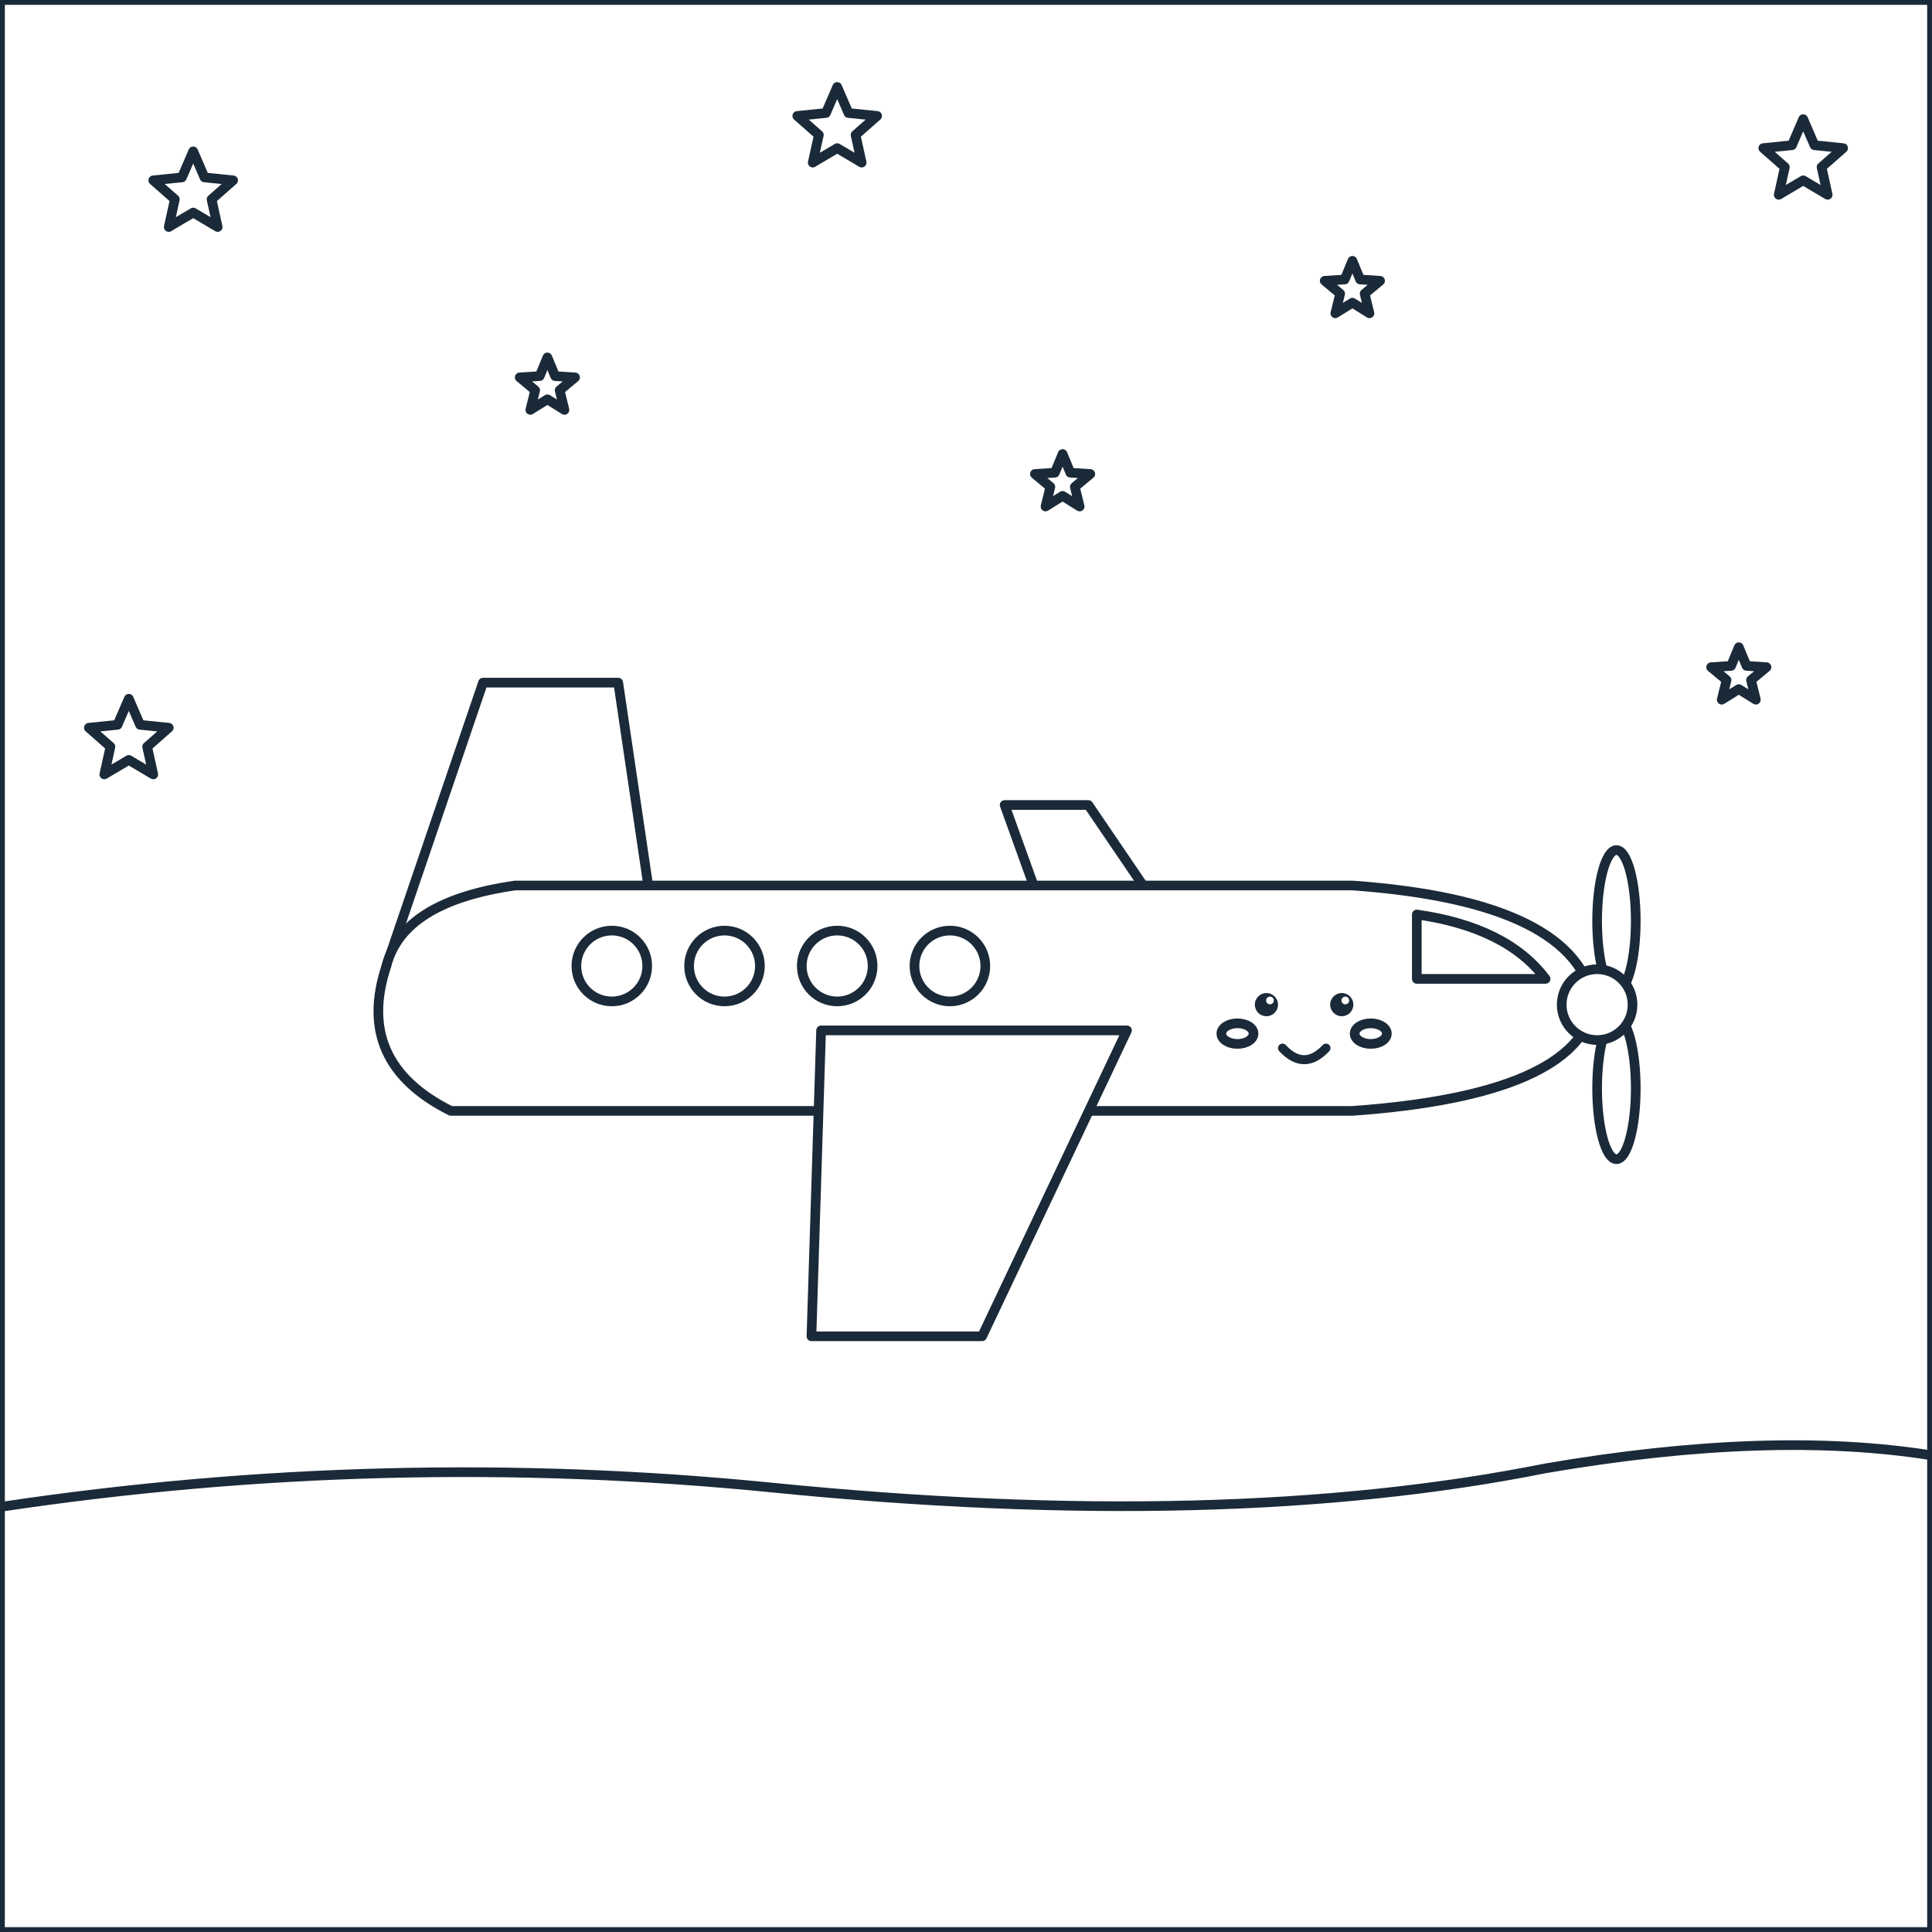
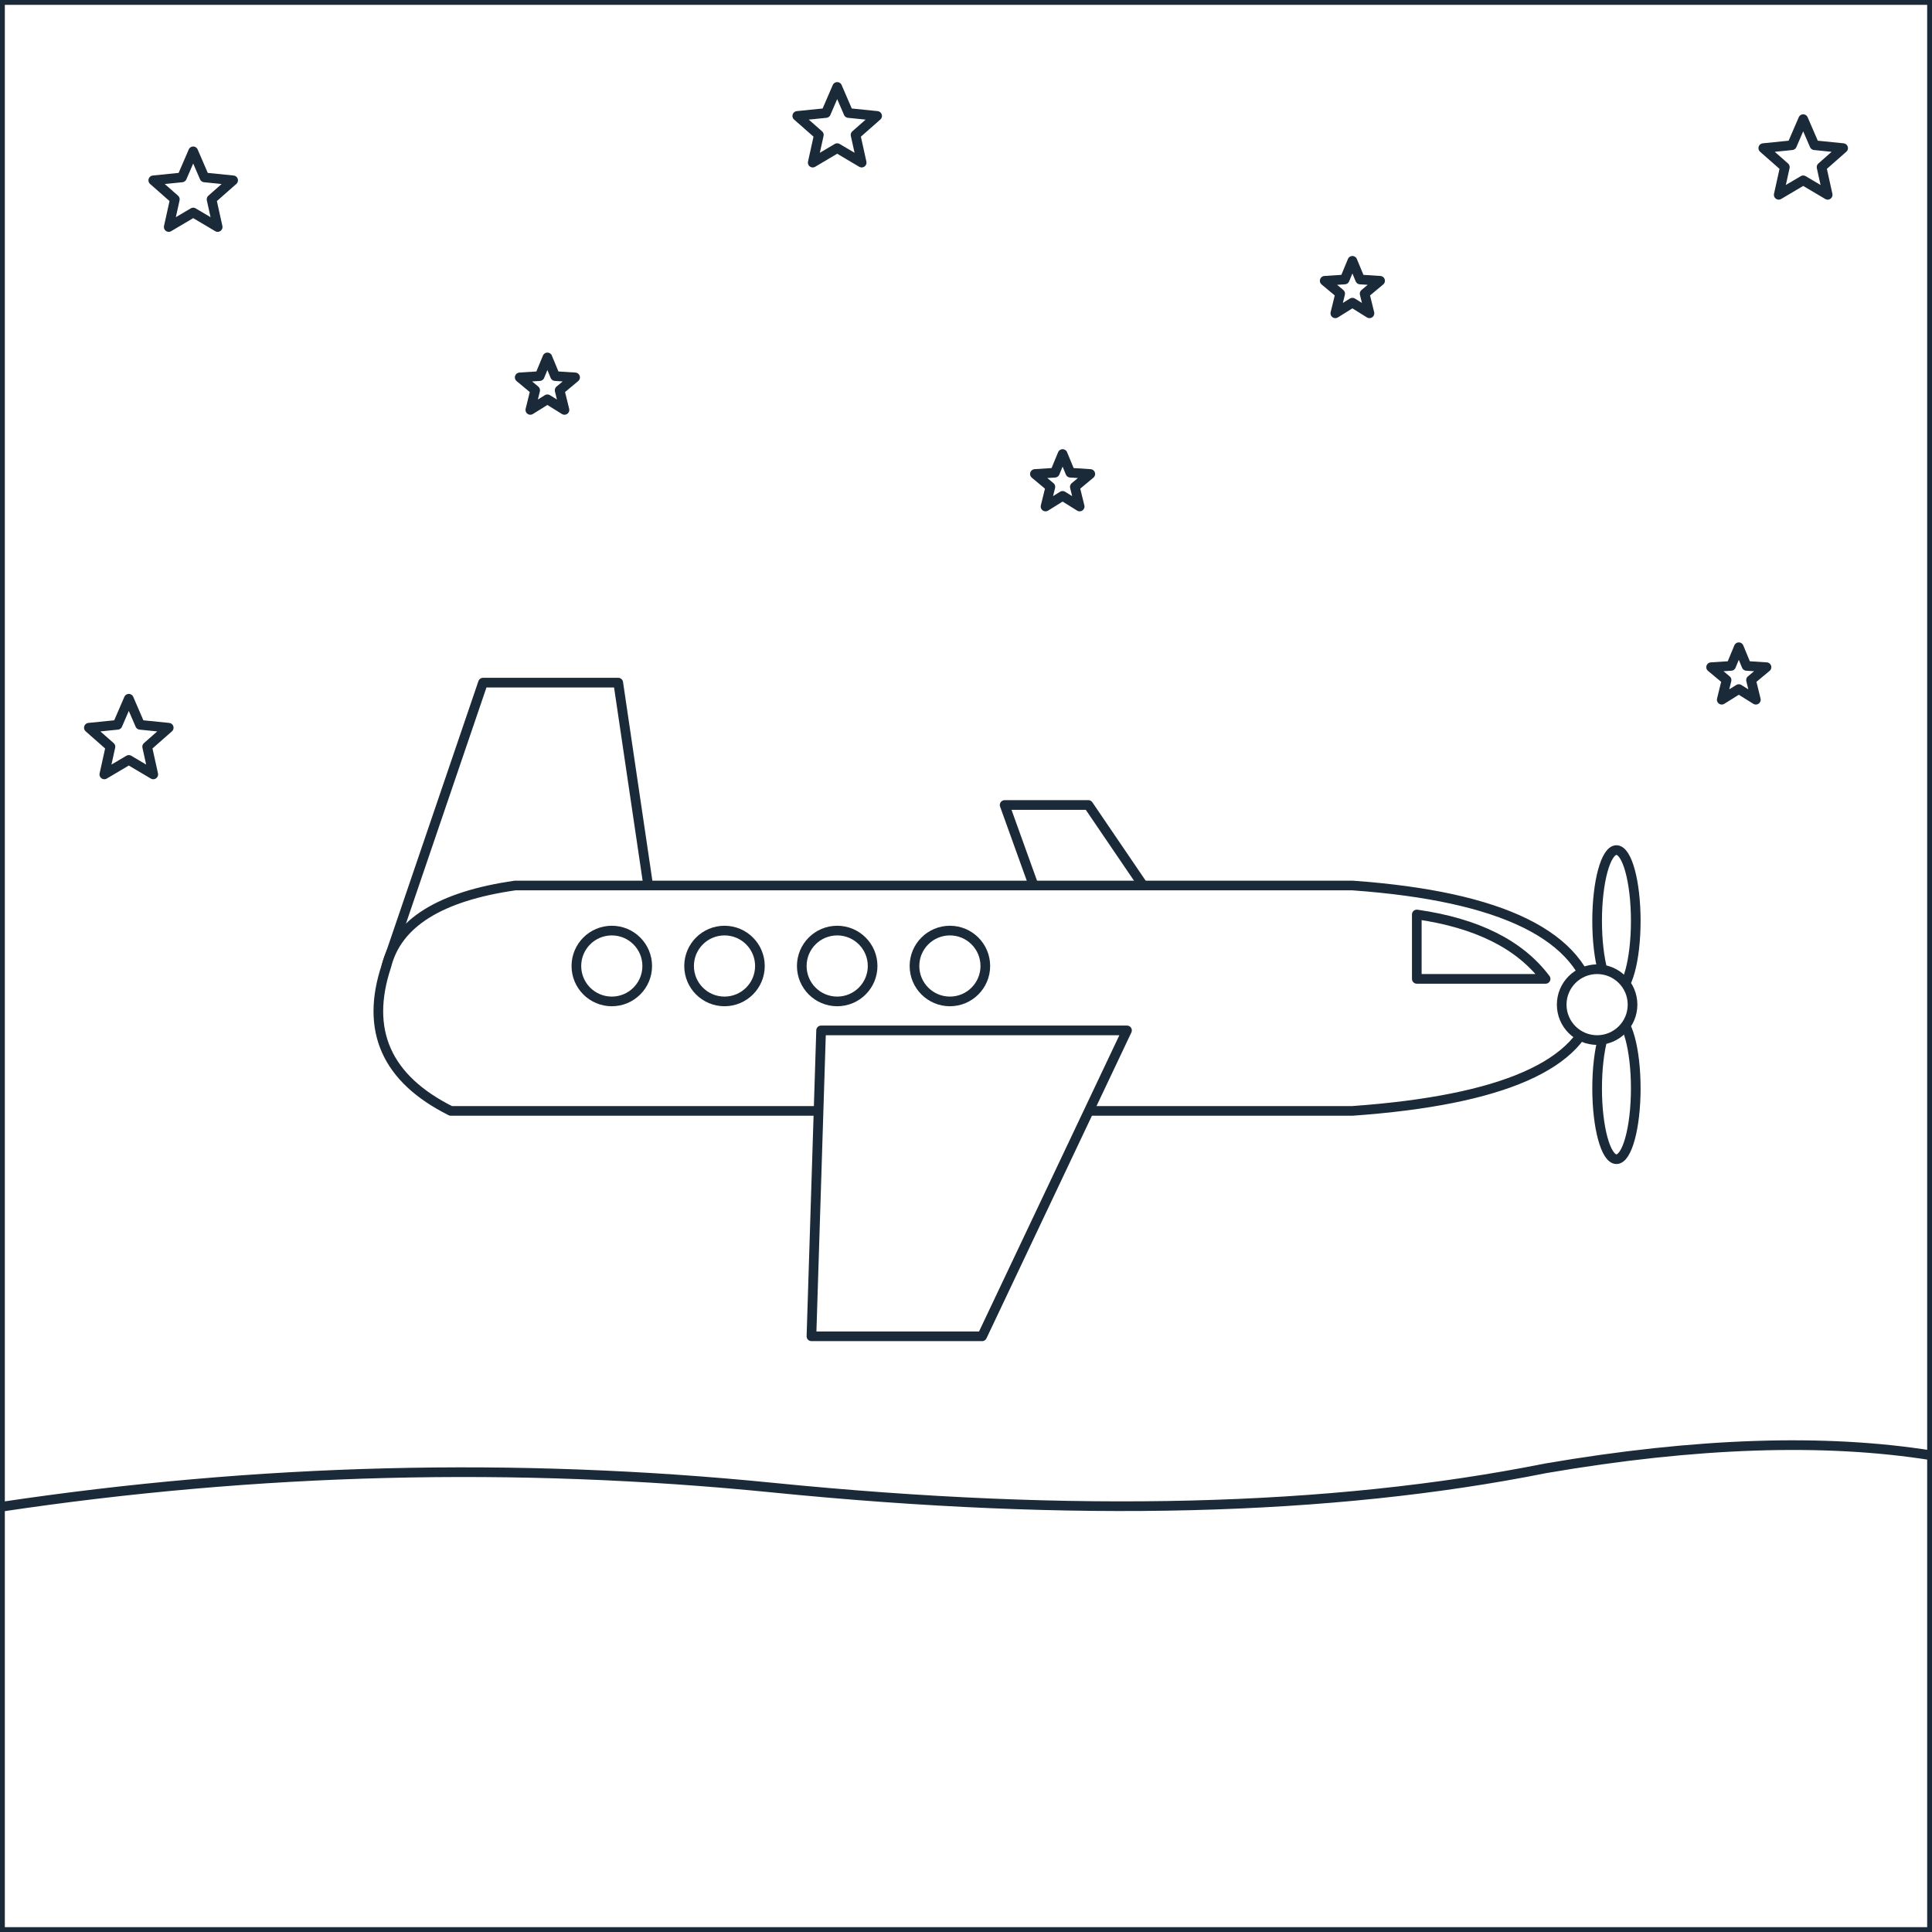
<svg xmlns="http://www.w3.org/2000/svg" viewBox="0 0 600 600" data-picture="may-bay-vu-tru--the-c-tap-su">
  <g class="scene-back">
    <rect x="0" y="0" width="600" height="600" rx="0" id="r-nen-troi" data-region="nen-troi" class="region" fill="#FFFFFF" stroke="#1B2A38" stroke-width="3" stroke-linejoin="round" />
    <polygon points="60,47 63.5,55.1 72.4,56 65.7,61.9 67.6,70.5 60,66 52.4,70.5 54.3,61.9 47.6,56 56.5,55.1" id="r-sao-1" data-region="sao-1" class="region" fill="#FFFFFF" stroke="#1B2A38" stroke-width="3" stroke-linejoin="round" />
    <polygon points="170,111 172.4,116.8 178.6,117.2 173.8,121.2 175.3,127.3 170,124 164.7,127.3 166.2,121.2 161.4,117.2 167.6,116.8" id="r-sao-2" data-region="sao-2" class="region" fill="#FFFFFF" stroke="#1B2A38" stroke-width="3" stroke-linejoin="round" />
    <polygon points="260,27 263.5,35.1 272.4,36 265.7,41.9 267.6,50.5 260,46 252.4,50.5 254.3,41.9 247.6,36 256.5,35.1" id="r-sao-3" data-region="sao-3" class="region" fill="#FFFFFF" stroke="#1B2A38" stroke-width="3" stroke-linejoin="round" />
    <polygon points="420,81 422.4,86.8 428.6,87.2 423.8,91.2 425.3,97.3 420,94 414.7,97.3 416.2,91.2 411.4,87.2 417.6,86.8" id="r-sao-4" data-region="sao-4" class="region" fill="#FFFFFF" stroke="#1B2A38" stroke-width="3" stroke-linejoin="round" />
    <polygon points="560,37 563.5,45.1 572.4,46 565.7,51.9 567.6,60.5 560,56 552.4,60.5 554.3,51.9 547.6,46 556.5,45.1" id="r-sao-5" data-region="sao-5" class="region" fill="#FFFFFF" stroke="#1B2A38" stroke-width="3" stroke-linejoin="round" />
    <polygon points="540,201 542.4,206.8 548.6,207.2 543.8,211.2 545.3,217.3 540,214 534.7,217.3 536.2,211.2 531.4,207.2 537.6,206.8" id="r-sao-6" data-region="sao-6" class="region" fill="#FFFFFF" stroke="#1B2A38" stroke-width="3" stroke-linejoin="round" />
    <polygon points="40,217 43.5,225.1 52.4,226 45.7,231.9 47.6,240.5 40,236 32.4,240.5 34.3,231.9 27.6,226 36.5,225.1" id="r-sao-7" data-region="sao-7" class="region" fill="#FFFFFF" stroke="#1B2A38" stroke-width="3" stroke-linejoin="round" />
    <polygon points="330,141 332.4,146.8 338.6,147.2 333.8,151.2 335.3,157.3 330,154 324.7,157.3 326.2,151.2 321.4,147.2 327.6,146.8" id="r-sao-8" data-region="sao-8" class="region" fill="#FFFFFF" stroke="#1B2A38" stroke-width="3" stroke-linejoin="round" />
    <path d="M 0 468 Q 120 450 240 462 Q 380 476 480 456 Q 550 444 600 452 L 600 600 L 0 600 Z" id="r-mat-dat-hanh-tinh" data-region="mat-dat-hanh-tinh" class="region" fill="#FFFFFF" stroke="#1B2A38" stroke-width="3" stroke-linejoin="round" />
  </g>
  <g id="subject" class="subject anim-fly">
    <polygon points="120,300 150,212 192,212 205,300" id="r-duoi-dung" data-region="duoi-dung" class="region" fill="#FFFFFF" stroke="#1B2A38" stroke-width="3" stroke-linejoin="round" />
    <polygon points="330,300 372,300 338,250 312,250" id="r-canh-sau" data-region="canh-sau" class="region" fill="#FFFFFF" stroke="#1B2A38" stroke-width="3" stroke-linejoin="round" />
    <path d="M 120 300 Q 110 330 140 345 L 420 345 Q 490 340 495 312 Q 490 280 420 275 L 160 275 Q 125 280 120 300 Z" id="r-than-may-bay" data-region="than-may-bay" class="region" fill="#FFFFFF" stroke="#1B2A38" stroke-width="3" stroke-linejoin="round" />
    <polygon points="255,320 350,320 305,415 252,415" id="r-canh" data-region="canh" class="region" fill="#FFFFFF" stroke="#1B2A38" stroke-width="3" stroke-linejoin="round" />
    <ellipse cx="190" cy="300" rx="11" ry="11" id="r-cua-so-1" data-region="cua-so-1" class="region" fill="#FFFFFF" stroke="#1B2A38" stroke-width="3" stroke-linejoin="round" />
    <ellipse cx="225" cy="300" rx="11" ry="11" id="r-cua-so-2" data-region="cua-so-2" class="region" fill="#FFFFFF" stroke="#1B2A38" stroke-width="3" stroke-linejoin="round" />
    <ellipse cx="260" cy="300" rx="11" ry="11" id="r-cua-so-3" data-region="cua-so-3" class="region" fill="#FFFFFF" stroke="#1B2A38" stroke-width="3" stroke-linejoin="round" />
    <ellipse cx="295" cy="300" rx="11" ry="11" id="r-cua-so-4" data-region="cua-so-4" class="region" fill="#FFFFFF" stroke="#1B2A38" stroke-width="3" stroke-linejoin="round" />
    <path d="M 440 284 Q 468 288 480 304 L 440 304 Z" id="r-kinh-lai" data-region="kinh-lai" class="region" fill="#FFFFFF" stroke="#1B2A38" stroke-width="3" stroke-linejoin="round" />
    <ellipse cx="502" cy="286" rx="6" ry="22" id="r-canh-quat-tren" data-region="canh-quat-tren" class="region" fill="#FFFFFF" stroke="#1B2A38" stroke-width="3" stroke-linejoin="round" />
    <ellipse cx="502" cy="338" rx="6" ry="22" id="r-canh-quat-duoi" data-region="canh-quat-duoi" class="region" fill="#FFFFFF" stroke="#1B2A38" stroke-width="3" stroke-linejoin="round" />
    <ellipse cx="496" cy="312" rx="11" ry="11" id="r-mui-may-bay" data-region="mui-may-bay" class="region" fill="#FFFFFF" stroke="#1B2A38" stroke-width="3" stroke-linejoin="round" />
-     <g class="deco" pointer-events="none">
-       <circle cx="393.3" cy="312" r="3.6" fill="#1B2A38" />
-     </g>
-     <g class="deco" pointer-events="none">
-       <circle cx="416.7" cy="312" r="3.6" fill="#1B2A38" />
-     </g>
-     <g class="deco" pointer-events="none">
-       <circle cx="394.4" cy="310.7" r="1.2" fill="#FFFFFF" />
-     </g>
-     <g class="deco" pointer-events="none">
-       <circle cx="417.8" cy="310.7" r="1.2" fill="#FFFFFF" />
-     </g>
-     <ellipse cx="384.3" cy="321" rx="5" ry="3.2" id="r-ma-trai" data-region="ma-trai" class="region" fill="#FFFFFF" stroke="#1B2A38" stroke-width="3" stroke-linejoin="round" />
-     <ellipse cx="425.7" cy="321" rx="5" ry="3.2" id="r-ma-phai" data-region="ma-phai" class="region" fill="#FFFFFF" stroke="#1B2A38" stroke-width="3" stroke-linejoin="round" />
-     <g class="deco" pointer-events="none">
-       <path d="M 398.3 325.5 Q 405 332.7 411.8 325.5" fill="none" stroke="#1B2A38" stroke-width="2.8" stroke-linecap="round" stroke-linejoin="round" />
-     </g>
  </g>
  <g class="scene-front">

</g>
</svg>
